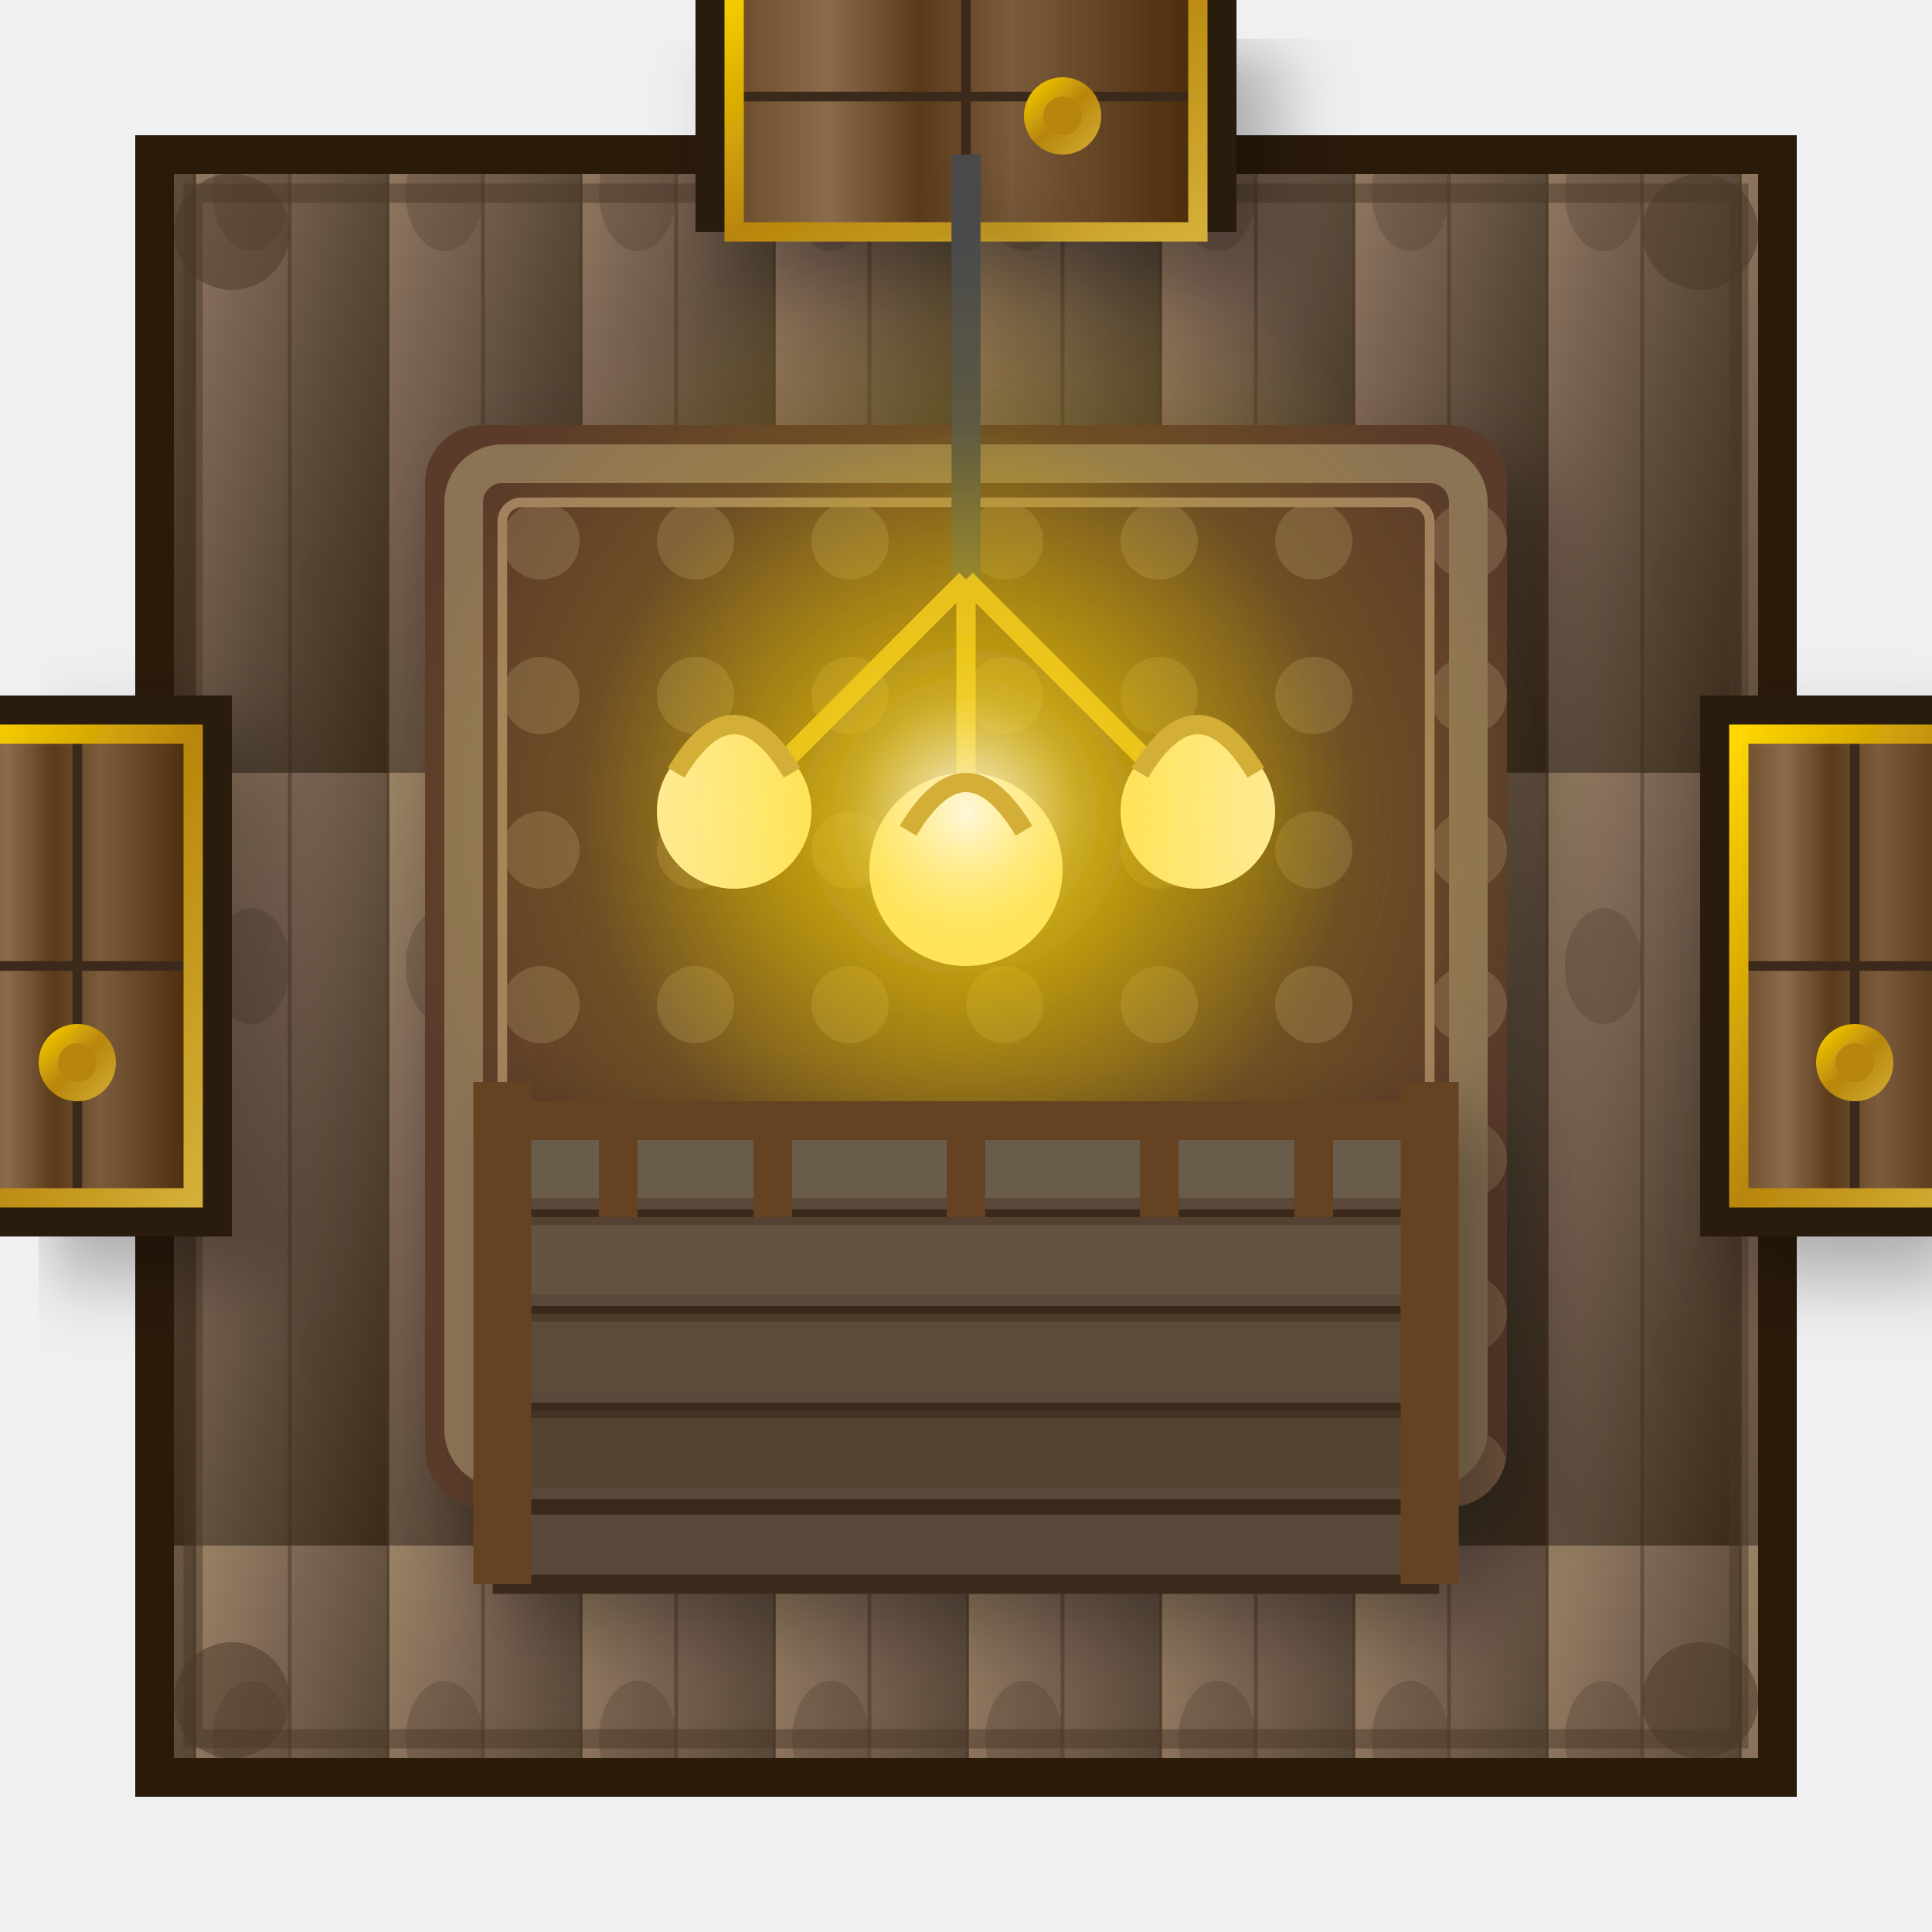
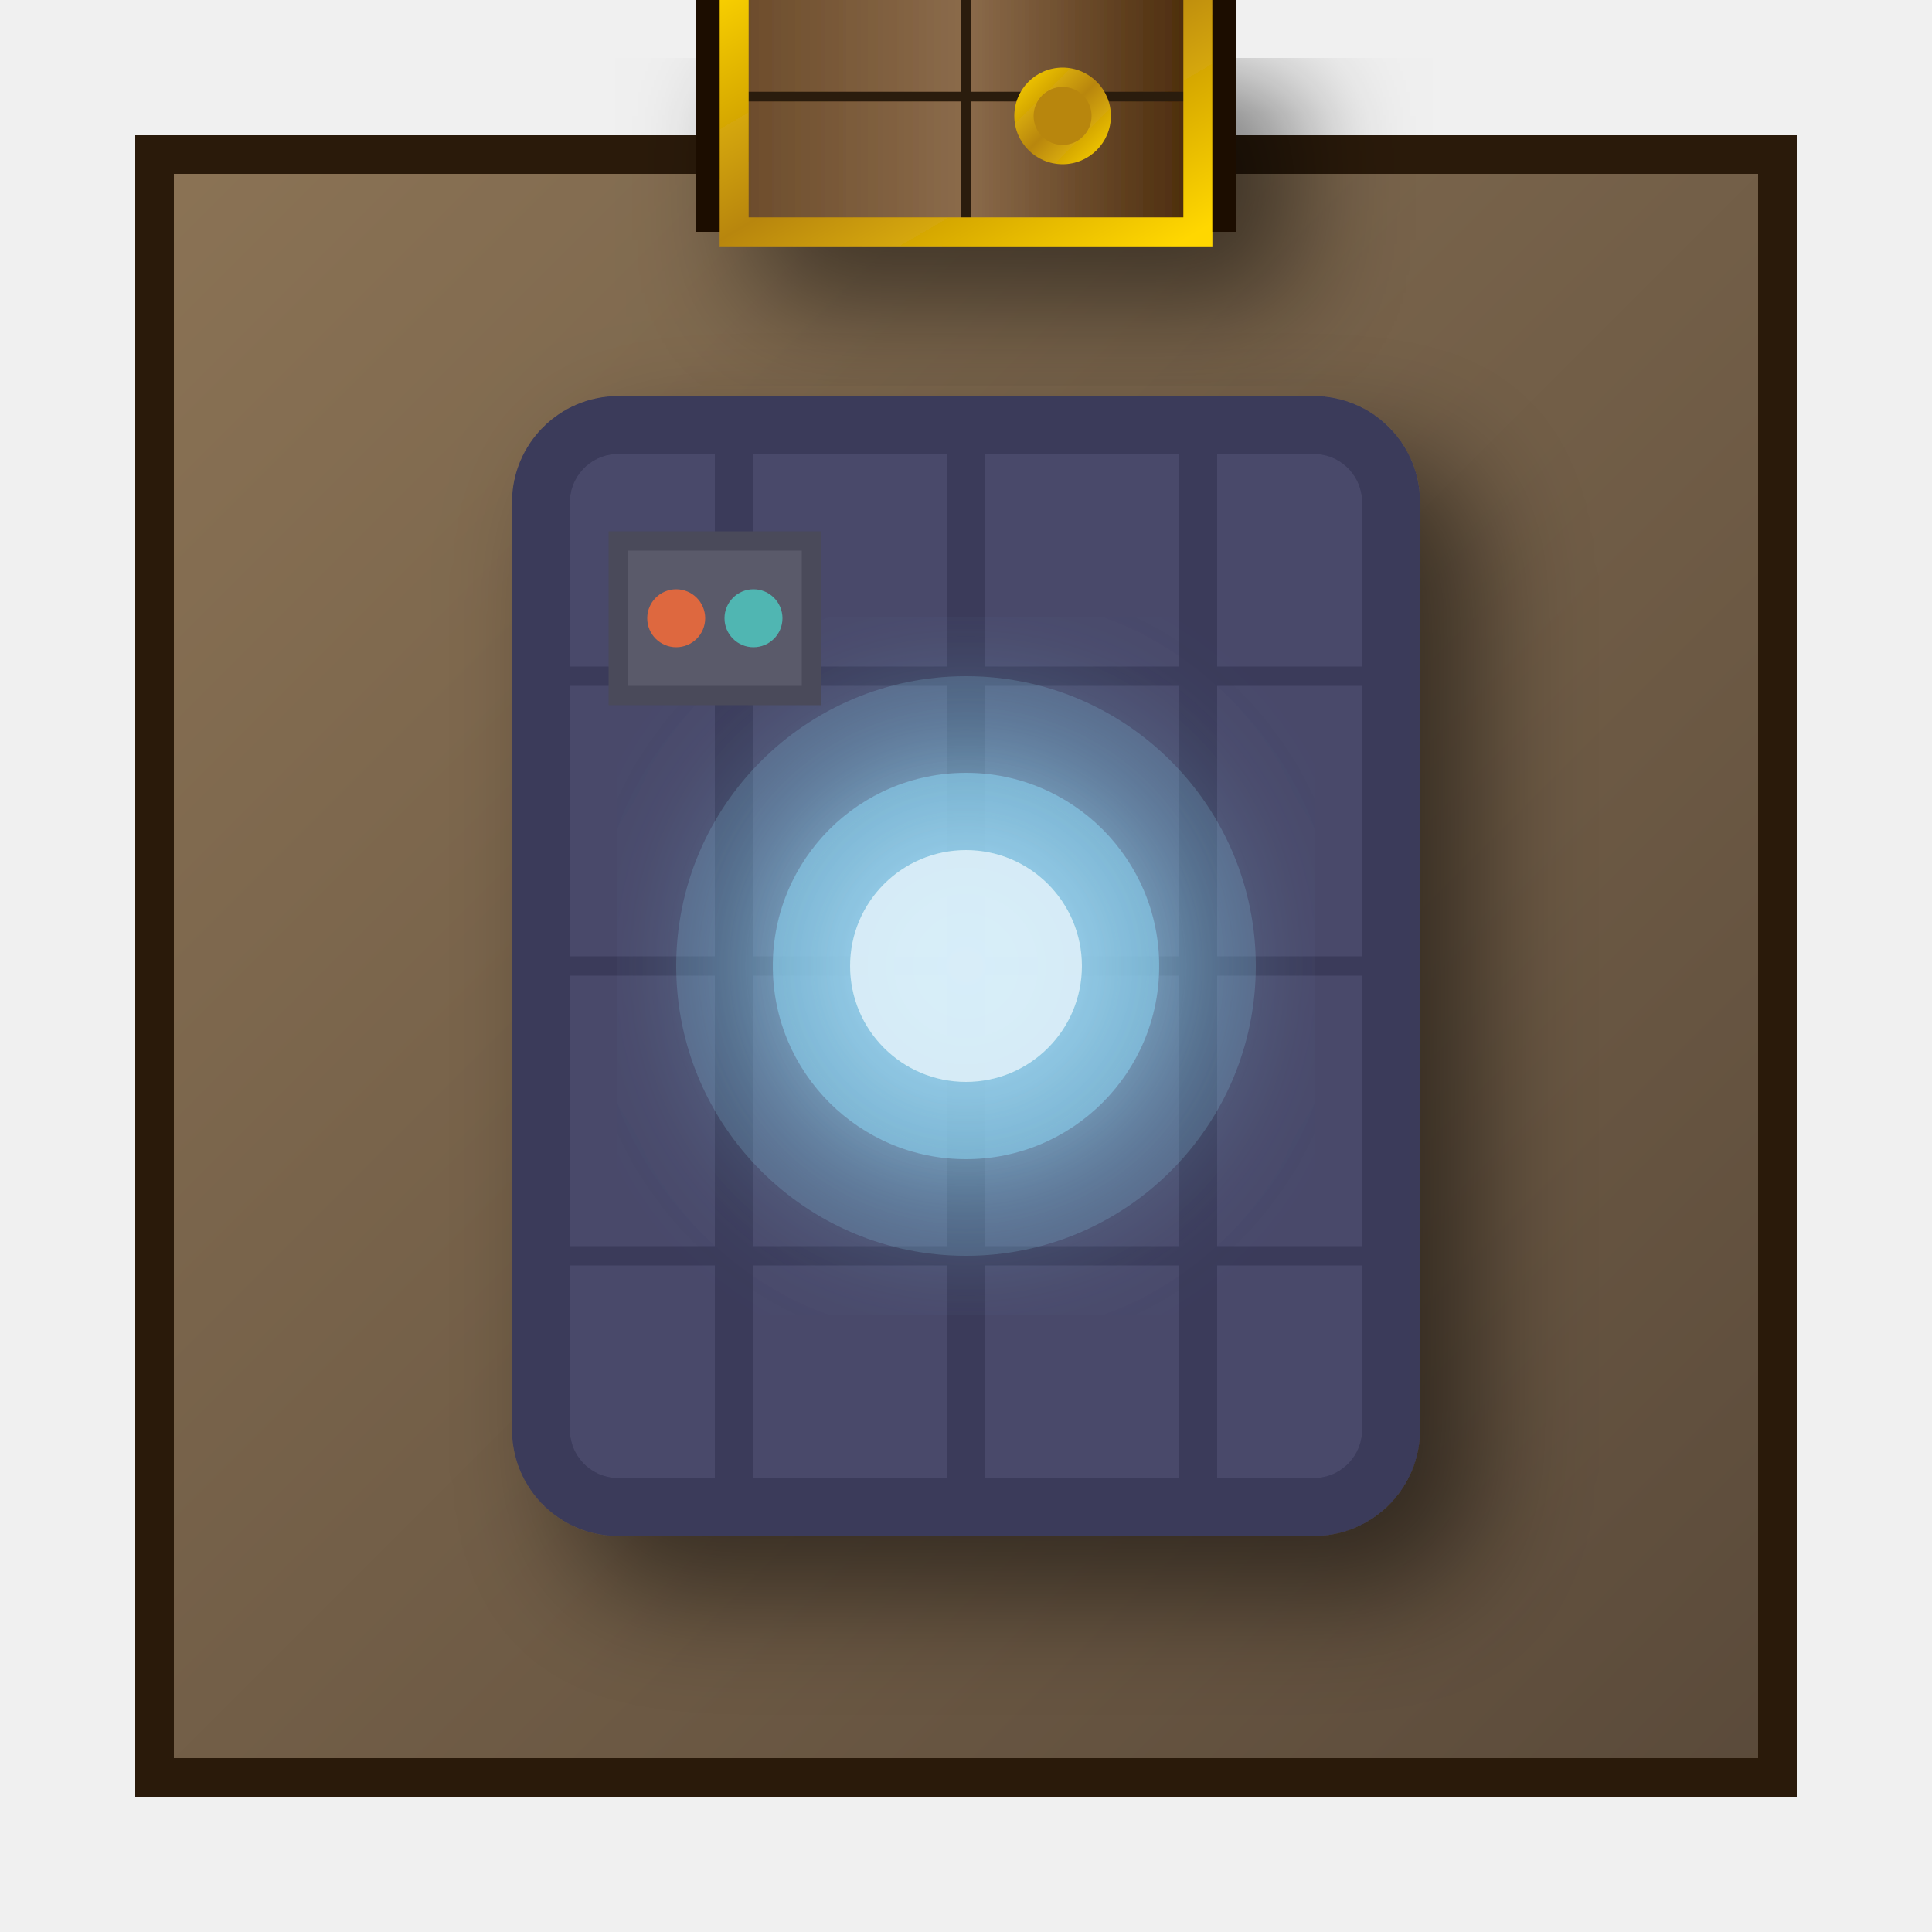
<svg xmlns="http://www.w3.org/2000/svg" viewBox="0 0 100 100" width="400" height="400">
  <defs>
    <linearGradient id="floorGrad" x1="0%" y1="0%" x2="100%" y2="100%">
-       <stop offset="0%" style="stop-color:#9B8365" />
-       <stop offset="30%" style="stop-color:#7B6354" />
-       <stop offset="60%" style="stop-color:#5A4A3A" />
-       <stop offset="100%" style="stop-color:#3A2A1A" />
+       <stop offset="0%" style="stop-color:#8B7355" />
+       <stop offset="100%" style="stop-color:#5A4A3A" />
    </linearGradient>
-     <pattern id="woodPattern" x="0" y="0" width="10" height="40" patternUnits="userSpaceOnUse">
-       <rect width="10" height="40" fill="url(#floorGrad)" />
-       <line x1="0" y1="0" x2="0" y2="40" stroke="#2A1A0A" stroke-width="0.3" opacity="0.6" />
-       <line x1="5" y1="0" x2="5" y2="40" stroke="#3A2A1A" stroke-width="0.2" opacity="0.4" />
-       <ellipse cx="3" cy="10" rx="2" ry="3" fill="#4A3A2A" opacity="0.3" />
-       <ellipse cx="7" cy="30" rx="1.5" ry="2" fill="#4A3A2A" opacity="0.2" />
-     </pattern>
    <linearGradient id="doorWood" x1="0%" y1="0%" x2="100%" y2="0%">
      <stop offset="0%" style="stop-color:#6B4B2A" />
-       <stop offset="20%" style="stop-color:#8B6B4B" />
-       <stop offset="40%" style="stop-color:#5A3A1A" />
-       <stop offset="60%" style="stop-color:#7B5B3B" />
+       <stop offset="50%" style="stop-color:#8B6B4B" />
      <stop offset="100%" style="stop-color:#4A2A0A" />
    </linearGradient>
    <linearGradient id="goldTrim" x1="0%" y1="0%" x2="100%" y2="100%">
      <stop offset="0%" style="stop-color:#FFD700" />
      <stop offset="50%" style="stop-color:#B8860B" />
-       <stop offset="100%" style="stop-color:#D4AF37" />
+       <stop offset="100%" style="stop-color:#FFD700" />
    </linearGradient>
-     <radialGradient id="lampGlow" cx="50%" cy="50%" r="50%">
-       <stop offset="0%" style="stop-color:#FFF8DC;stop-opacity:0.9" />
-       <stop offset="30%" style="stop-color:#FFD700;stop-opacity:0.5" />
-       <stop offset="70%" style="stop-color:#FFD700;stop-opacity:0.2" />
-       <stop offset="100%" style="stop-color:#FFD700;stop-opacity:0" />
-     </radialGradient>
-     <pattern id="carpetPattern" x="0" y="0" width="8" height="8" patternUnits="userSpaceOnUse">
-       <rect width="8" height="8" fill="#5A3A2A" />
-       <circle cx="4" cy="4" r="2" fill="#8B7355" opacity="0.5" />
-     </pattern>
    <filter id="softShadow" x="-50%" y="-50%" width="200%" height="200%">
-       <feGaussianBlur in="SourceAlpha" stdDeviation="2" />
-       <feOffset dx="2" dy="2" result="offsetblur" />
+       <feGaussianBlur in="SourceAlpha" stdDeviation="3" />
+       <feOffset dx="3" dy="3" result="offsetblur" />
      <feComponentTransfer>
-         <feFuncA type="linear" slope="0.3" />
+         <feFuncA type="linear" slope="0.5" />
      </feComponentTransfer>
      <feMerge>
        <feMergeNode />
        <feMergeNode in="SourceGraphic" />
      </feMerge>
    </filter>
-     <filter id="innerGlow">
-       <feGaussianBlur in="SourceAlpha" stdDeviation="3" result="blur" />
-       <feComposite in="blur" in2="SourceAlpha" operator="arithmetic" k2="-1" k3="1" result="shadowDiff" />
-       <feFlood flood-color="#FFD700" flood-opacity="0.3" />
-       <feComposite in2="shadowDiff" operator="in" />
-       <feComposite in2="SourceGraphic" operator="over" />
+     <filter id="glow">
+       <feGaussianBlur in="SourceGraphic" stdDeviation="3" result="blur" />
+       <feMerge>
+         <feMergeNode in="blur" />
+         <feMergeNode in="SourceGraphic" />
+       </feMerge>
    </filter>
  </defs>
-   <rect x="8" y="8" width="84" height="84" fill="url(#woodPattern)" stroke="#2A1A0A" stroke-width="2" />
-   <rect x="10" y="10" width="80" height="80" fill="none" stroke="#4A3728" stroke-width="1" opacity="0.5" />
+   <rect x="8" y="8" width="84" height="84" fill="url(#floorGrad)" stroke="#2A1A0A" stroke-width="2" />
  <g filter="url(#softShadow)">
-     <rect x="36" y="-4" width="28" height="16" fill="#2A1A0A" />
+     <rect x="28" y="22" width="44" height="56" fill="#4A4A6A" stroke="#3A3A5A" stroke-width="3" rx="4" />
+     <line x1="38" y1="22" x2="38" y2="78" stroke="#3A3A5A" stroke-width="2" />
+     <line x1="50" y1="22" x2="50" y2="78" stroke="#3A3A5A" stroke-width="2" />
+     <line x1="62" y1="22" x2="62" y2="78" stroke="#3A3A5A" stroke-width="2" />
+     <line x1="28" y1="35" x2="72" y2="35" stroke="#3A3A5A" stroke-width="1" />
+     <line x1="28" y1="50" x2="72" y2="50" stroke="#3A3A5A" stroke-width="1" />
+     <line x1="28" y1="65" x2="72" y2="65" stroke="#3A3A5A" stroke-width="1" />
+   </g>
+   <g filter="url(#glow)">
+     <circle cx="50" cy="50" r="10" fill="#87CEEB" opacity="0.6" />
+     <circle cx="50" cy="50" r="6" fill="#FFF" opacity="0.8" />
+     <circle cx="50" cy="50" r="15" fill="#87CEEB" opacity="0.2" />
+   </g>
+   <rect x="32" y="28" width="10" height="8" fill="#5A5A6A" stroke="#4A4A5A" stroke-width="1" />
+   <circle cx="35" cy="32" r="1.5" fill="#FF6B35" opacity="0.8" />
+   <circle cx="39" cy="32" r="1.5" fill="#4ECDC4" opacity="0.8" />
+   <g filter="url(#softShadow)">
+     <rect x="36" y="-4" width="28" height="16" fill="#1A0A00" />
    <rect x="38" y="-2" width="24" height="14" fill="url(#doorWood)" />
-     <line x1="50" y1="-2" x2="50" y2="12" stroke="#3A2A1A" stroke-width="0.5" />
-     <line x1="38" y1="5" x2="62" y2="5" stroke="#3A2A1A" stroke-width="0.5" />
-     <rect x="38" y="-2" width="24" height="14" fill="none" stroke="url(#goldTrim)" stroke-width="1" />
-     <circle cx="55" cy="6" r="2" fill="url(#goldTrim)" />
-     <circle cx="55" cy="6" r="1" fill="#B8860B" />
+     <line x1="50" y1="-2" x2="50" y2="12" stroke="#2A1A0A" stroke-width="0.5" />
+     <line x1="38" y1="5" x2="62" y2="5" stroke="#2A1A0A" stroke-width="0.5" />
+     <rect x="38" y="-2" width="24" height="14" fill="none" stroke="url(#goldTrim)" stroke-width="1.5" />
+     <circle cx="55" cy="6" r="2.5" fill="url(#goldTrim)" />
+     <circle cx="55" cy="6" r="1.5" fill="#B8860B" />
  </g>
-   <g filter="url(#softShadow)">
-     <rect x="88" y="36" width="16" height="28" fill="#2A1A0A" />
-     <rect x="90" y="38" width="12" height="24" fill="url(#doorWood)" />
-     <line x1="90" y1="50" x2="102" y2="50" stroke="#3A2A1A" stroke-width="0.5" />
-     <line x1="96" y1="38" x2="96" y2="62" stroke="#3A2A1A" stroke-width="0.5" />
-     <rect x="90" y="38" width="12" height="24" fill="none" stroke="url(#goldTrim)" stroke-width="1" />
-     <circle cx="96" cy="55" r="2" fill="url(#goldTrim)" />
-     <circle cx="96" cy="55" r="1" fill="#B8860B" />
-   </g>
-   <g filter="url(#softShadow)">
-     <rect x="-4" y="36" width="16" height="28" fill="#2A1A0A" />
-     <rect x="-2" y="38" width="12" height="24" fill="url(#doorWood)" />
-     <line x1="-2" y1="50" x2="10" y2="50" stroke="#3A2A1A" stroke-width="0.5" />
-     <line x1="4" y1="38" x2="4" y2="62" stroke="#3A2A1A" stroke-width="0.5" />
-     <rect x="-2" y="38" width="12" height="24" fill="none" stroke="url(#goldTrim)" stroke-width="1" />
-     <circle cx="4" cy="55" r="2" fill="url(#goldTrim)" />
-     <circle cx="4" cy="55" r="1" fill="#B8860B" />
-   </g>
-   <g filter="url(#softShadow)">
-     <rect x="22" y="22" width="56" height="56" fill="url(#carpetPattern)" rx="3" />
-     <rect x="24" y="24" width="52" height="52" fill="none" stroke="#8B7355" stroke-width="2" rx="2" />
-     <rect x="26" y="26" width="48" height="48" fill="none" stroke="#A08060" stroke-width="0.5" rx="1" />
-   </g>
-   <g filter="url(#softShadow)">
-     <line x1="50" y1="8" x2="50" y2="30" stroke="#4A4A4A" stroke-width="1.5" />
-     <line x1="50" y1="30" x2="38" y2="42" stroke="#D4AF37" stroke-width="1" />
-     <line x1="50" y1="30" x2="62" y2="42" stroke="#D4AF37" stroke-width="1" />
-     <line x1="50" y1="30" x2="50" y2="45" stroke="#D4AF37" stroke-width="1" />
-     <circle cx="38" cy="42" r="4" fill="#FFF8DC" filter="url(#innerGlow)" />
-     <circle cx="62" cy="42" r="4" fill="#FFF8DC" filter="url(#innerGlow)" />
-     <circle cx="50" cy="45" r="5" fill="#FFF8DC" filter="url(#innerGlow)" />
-     <circle cx="50" cy="42" r="20" fill="url(#lampGlow)" />
-     <circle cx="50" cy="42" r="30" fill="url(#lampGlow)" opacity="0.5" />
-     <path d="M35,40 Q38,35 41,40" fill="none" stroke="#D4AF37" stroke-width="1" />
-     <path d="M59,40 Q62,35 65,40" fill="none" stroke="#D4AF37" stroke-width="1" />
-     <path d="M47,43 Q50,38 53,43" fill="none" stroke="#D4AF37" stroke-width="1" />
-   </g>
-   <g filter="url(#softShadow)">
-     <rect x="26" y="58" width="48" height="24" fill="#5A4A3A" stroke="#3A2A1A" stroke-width="1" />
-     <line x1="26" y1="63" x2="74" y2="63" stroke="#3A2A1A" stroke-width="0.8" />
-     <line x1="26" y1="68" x2="74" y2="68" stroke="#3A2A1A" stroke-width="0.8" />
-     <line x1="26" y1="73" x2="74" y2="73" stroke="#3A2A1A" stroke-width="0.8" />
-     <line x1="26" y1="78" x2="74" y2="78" stroke="#3A2A1A" stroke-width="0.8" />
-     <rect x="26" y="58" width="48" height="4" fill="#7B6B5B" opacity="0.5" />
-     <rect x="26" y="63" width="48" height="4" fill="#6B5B4B" opacity="0.5" />
-     <rect x="26" y="68" width="48" height="4" fill="#5B4B3B" opacity="0.5" />
-     <rect x="26" y="73" width="48" height="4" fill="#4B3B2B" opacity="0.5" />
-     <line x1="26" y1="56" x2="26" y2="82" stroke="#654321" stroke-width="3" />
-     <line x1="74" y1="56" x2="74" y2="82" stroke="#654321" stroke-width="3" />
-     <line x1="26" y1="58" x2="74" y2="58" stroke="#654321" stroke-width="2" />
-     <line x1="32" y1="58" x2="32" y2="63" stroke="#654321" stroke-width="2" />
-     <line x1="40" y1="58" x2="40" y2="63" stroke="#654321" stroke-width="2" />
-     <line x1="50" y1="58" x2="50" y2="63" stroke="#654321" stroke-width="2" />
-     <line x1="60" y1="58" x2="60" y2="63" stroke="#654321" stroke-width="2" />
-     <line x1="68" y1="58" x2="68" y2="63" stroke="#654321" stroke-width="2" />
-   </g>
-   <circle cx="12" cy="12" r="3" fill="#4A3728" opacity="0.5" />
-   <circle cx="88" cy="12" r="3" fill="#4A3728" opacity="0.5" />
-   <circle cx="12" cy="88" r="3" fill="#4A3728" opacity="0.5" />
-   <circle cx="88" cy="88" r="3" fill="#4A3728" opacity="0.5" />
</svg>
